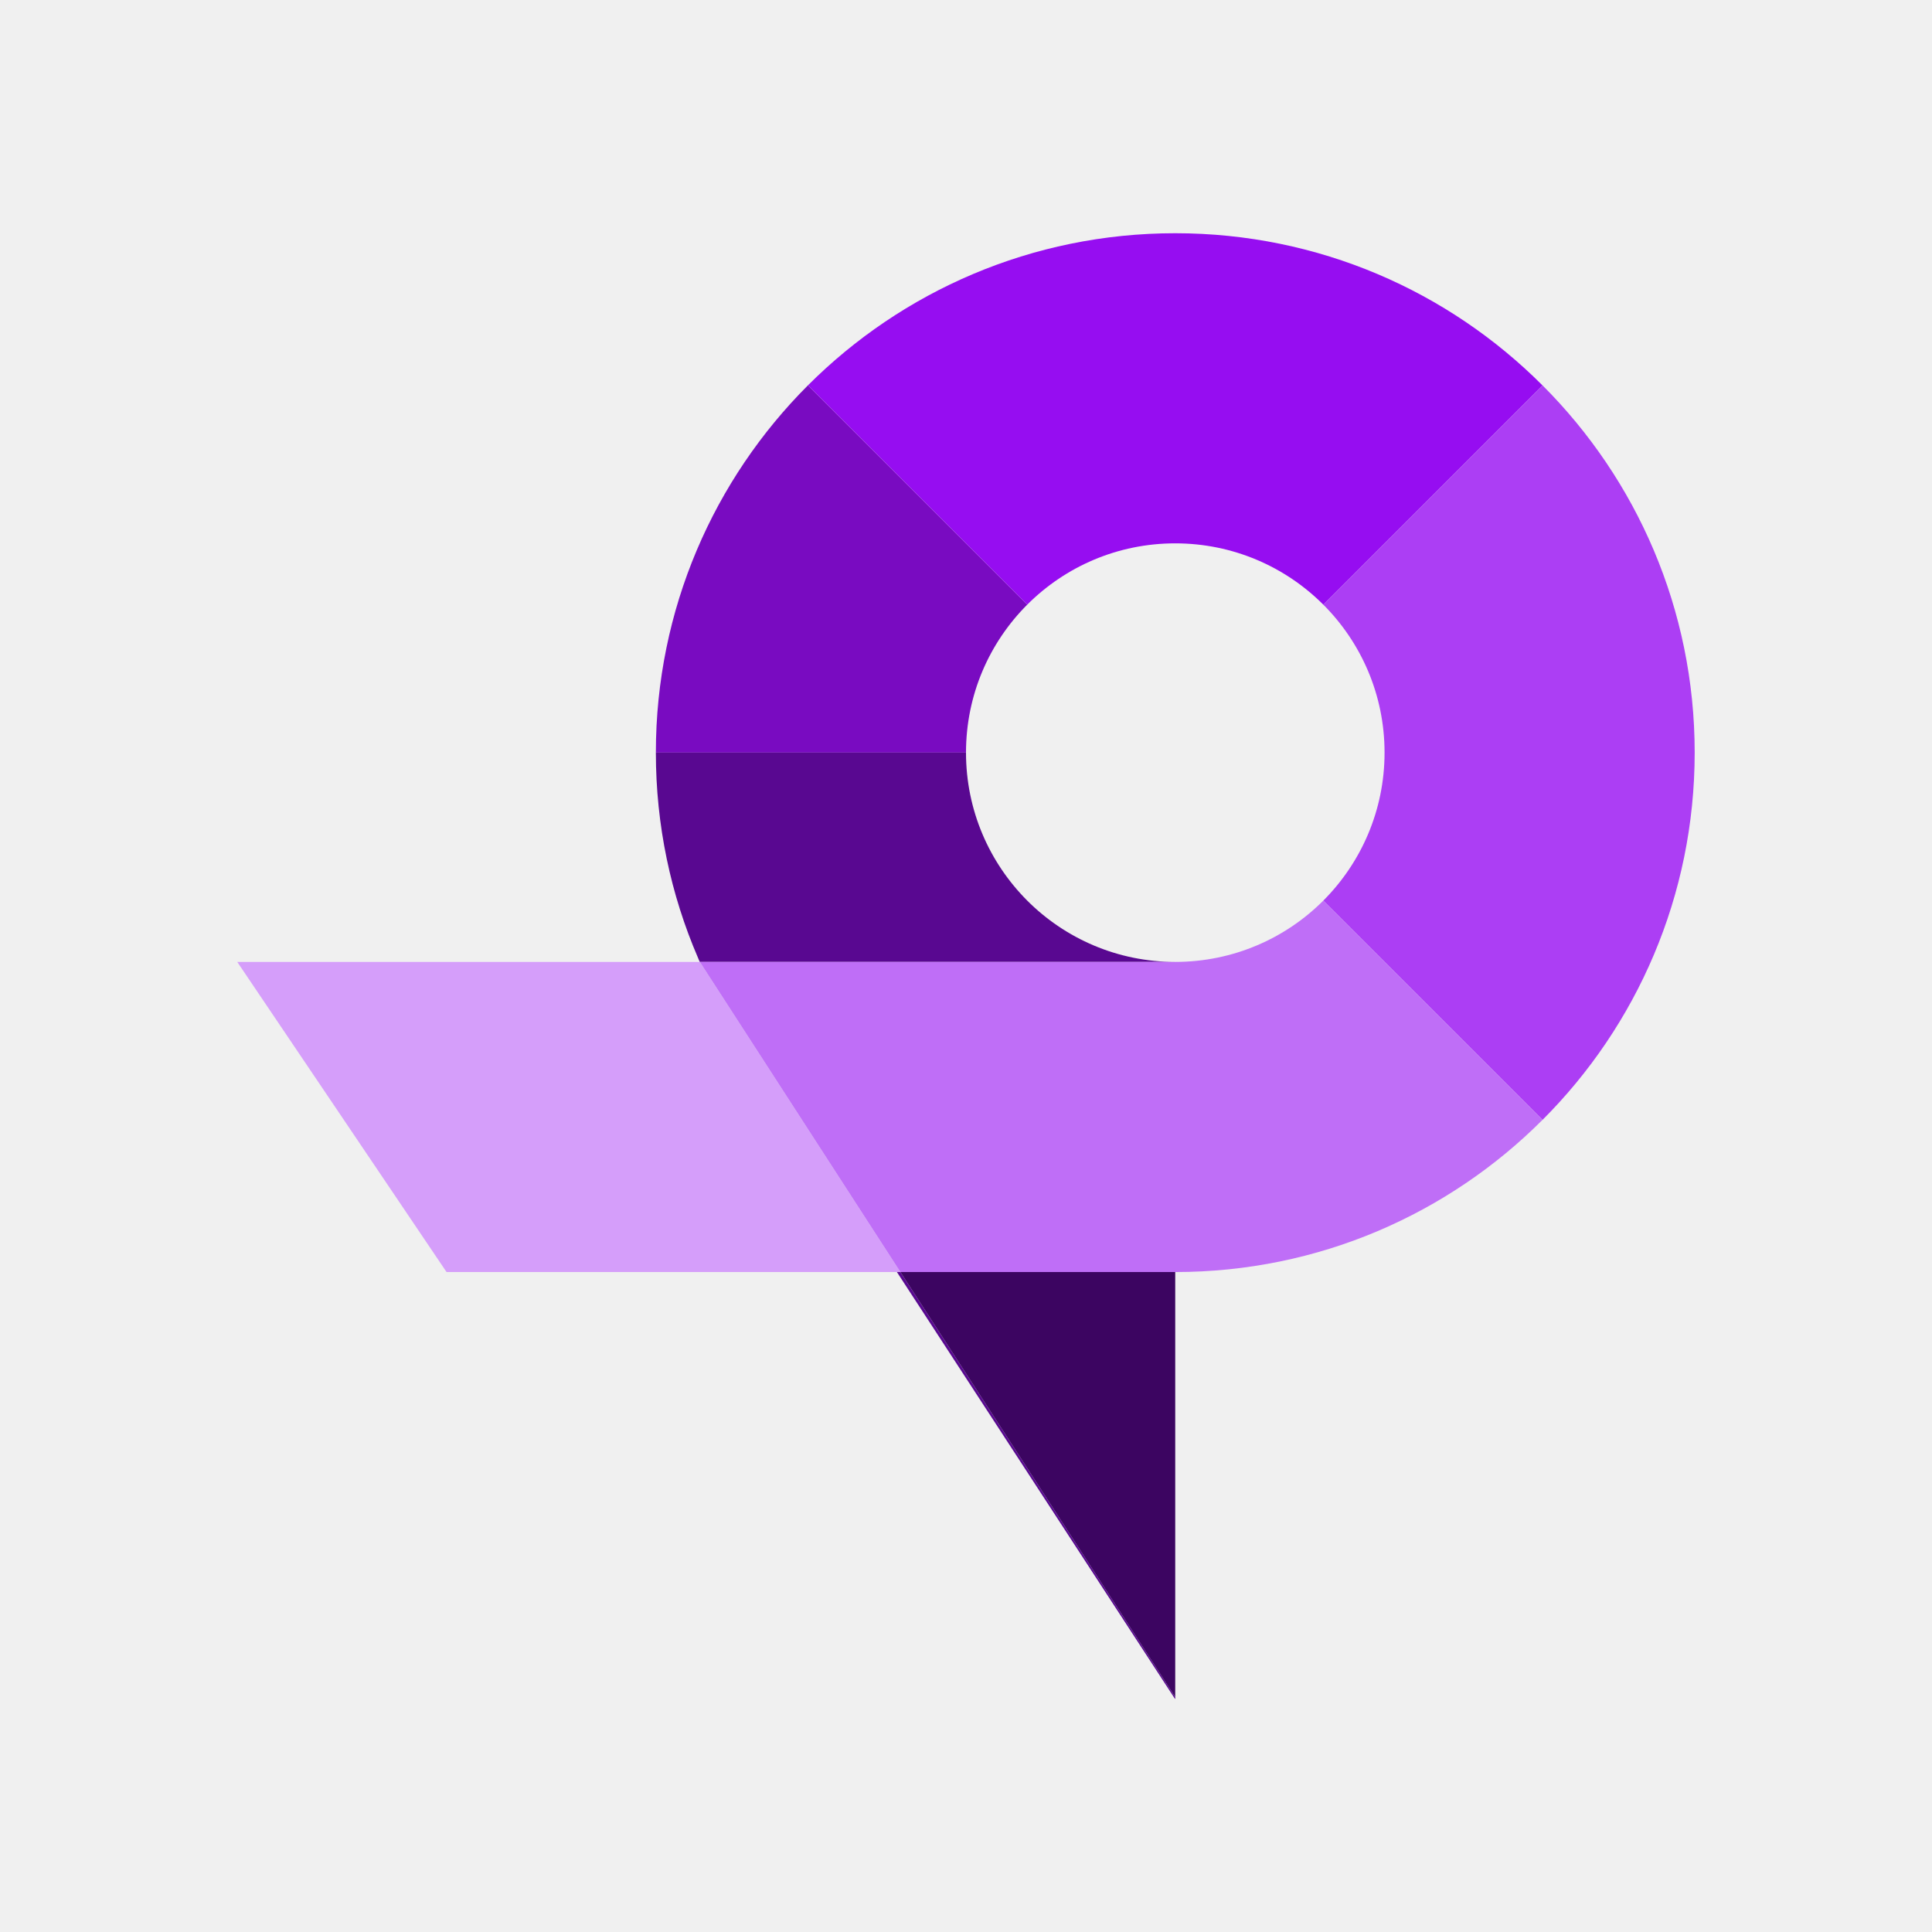
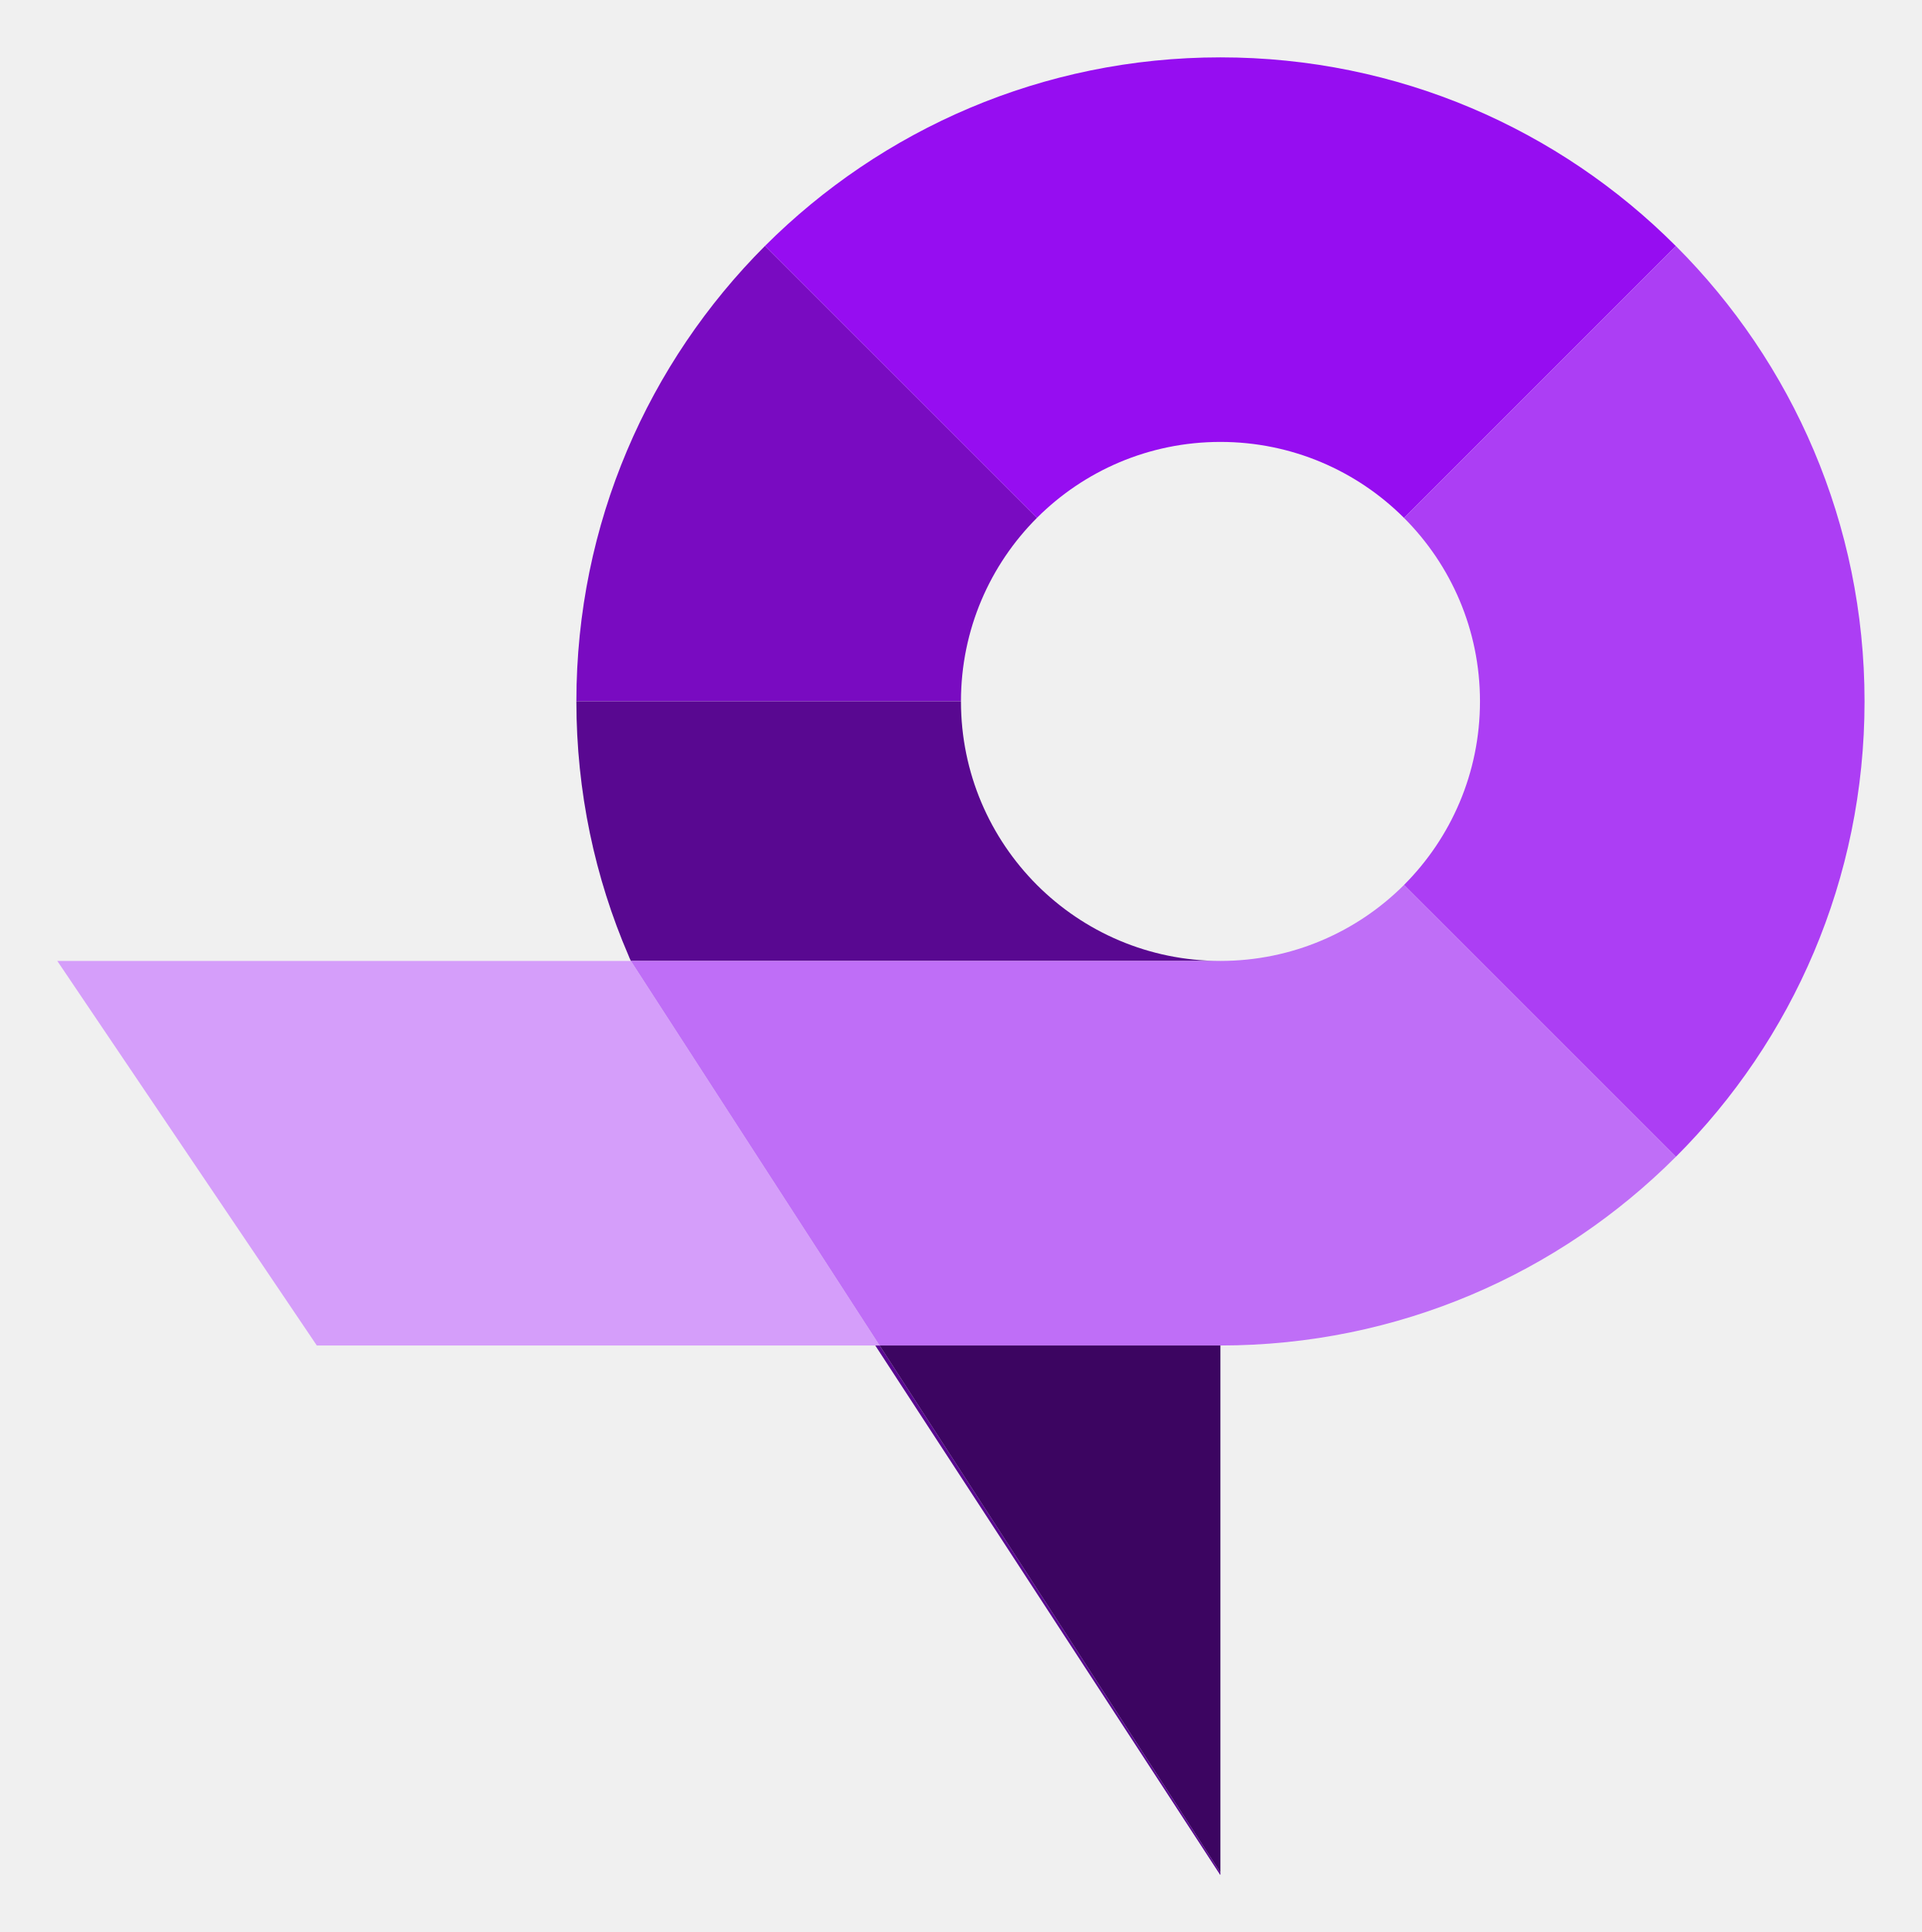
- <svg xmlns="http://www.w3.org/2000/svg" viewBox="295.50 136.12 250.79 250.79" width="251" height="251" role="img" aria-label="Tourism Partner">
+ <svg xmlns="http://www.w3.org/2000/svg" viewBox="320.30 160.39 201.19 202.25" width="201.19" height="202.25" role="img" aria-label="Tourism Partner">
+   <style>
+ /* Light: markanın mor tonları (inline fill'ler).
+    Dark: tarayıcı/OS koyu temada tüm mark beyaza döner (sekmede görünür kalsın). */
+ @media (prefers-color-scheme: dark) {
+   path { fill: #ffffff !important; }
+ }
+ </style>
  <path fill-rule="nonzero" fill="rgb(34.9%, 3.099%, 56.898%)" fill-opacity="1" d="M 412.379 301.242 L 411.926 301.242 L 413.312 303.371 L 424.215 320.105 L 448.02 356.645 L 448.055 356.645 L 448.055 356.41 Z M 412.379 301.242 " />
  <path fill-rule="nonzero" fill="rgb(47.499%, 4.3%, 75.699%)" fill-opacity="1" d="M 428.848 214.605 C 423.934 219.52 420.895 226.312 420.895 233.812 L 380.637 233.812 C 380.637 215.195 388.184 198.336 400.379 186.137 Z M 428.848 214.605 " />
  <path fill-rule="nonzero" fill="rgb(58.8%, 5.099%, 94.499%)" fill-opacity="1" d="M 495.73 186.148 L 467.273 214.605 C 462.359 209.691 455.555 206.652 448.055 206.652 C 440.555 206.652 433.762 209.691 428.848 214.605 L 400.379 186.137 C 412.586 173.938 429.438 166.395 448.055 166.395 C 466.684 166.395 483.543 173.938 495.73 186.148 " />
  <path fill-rule="nonzero" fill="rgb(67.499%, 24.3%, 95.699%)" fill-opacity="1" d="M 515.484 233.812 C 515.484 252.43 507.938 269.293 495.734 281.488 L 467.273 253.031 C 472.188 248.105 475.227 241.32 475.227 233.812 C 475.227 226.312 472.188 219.52 467.273 214.605 L 495.734 186.145 C 507.938 198.344 515.484 215.203 515.484 233.812 " />
  <path fill-rule="nonzero" fill="rgb(83.499%, 62%, 98%)" fill-opacity="1" d="M 412.379 301.242 L 353.465 301.242 L 328.988 264.973 L 326.297 260.984 L 386.34 260.984 L 399.91 281.969 Z M 412.379 301.242 " />
  <path fill-rule="nonzero" fill="rgb(34.9%, 3.099%, 56.898%)" fill-opacity="1" d="M 448.055 260.984 L 386.34 260.984 L 386.332 260.965 C 386.242 260.793 386.168 260.605 386.098 260.43 C 382.578 252.27 380.637 243.262 380.637 233.812 L 420.895 233.812 C 420.895 241.32 423.934 248.105 428.848 253.031 C 433.762 257.945 440.555 260.984 448.055 260.984 " />
  <path fill-rule="nonzero" fill="rgb(74.899%, 43.1%, 96.899%)" fill-opacity="1" d="M 495.73 281.488 C 483.535 293.695 466.676 301.242 448.055 301.242 L 412.379 301.242 L 399.91 281.969 L 386.34 260.984 L 448.055 260.984 C 455.555 260.984 462.359 257.945 467.273 253.031 Z M 495.73 281.488 " />
  <path fill-rule="nonzero" fill="rgb(23.499%, 1.999%, 37.999%)" fill-opacity="1" d="M 448.055 301.242 L 448.055 356.41 L 412.379 301.242 Z M 448.055 301.242 " />
</svg>
